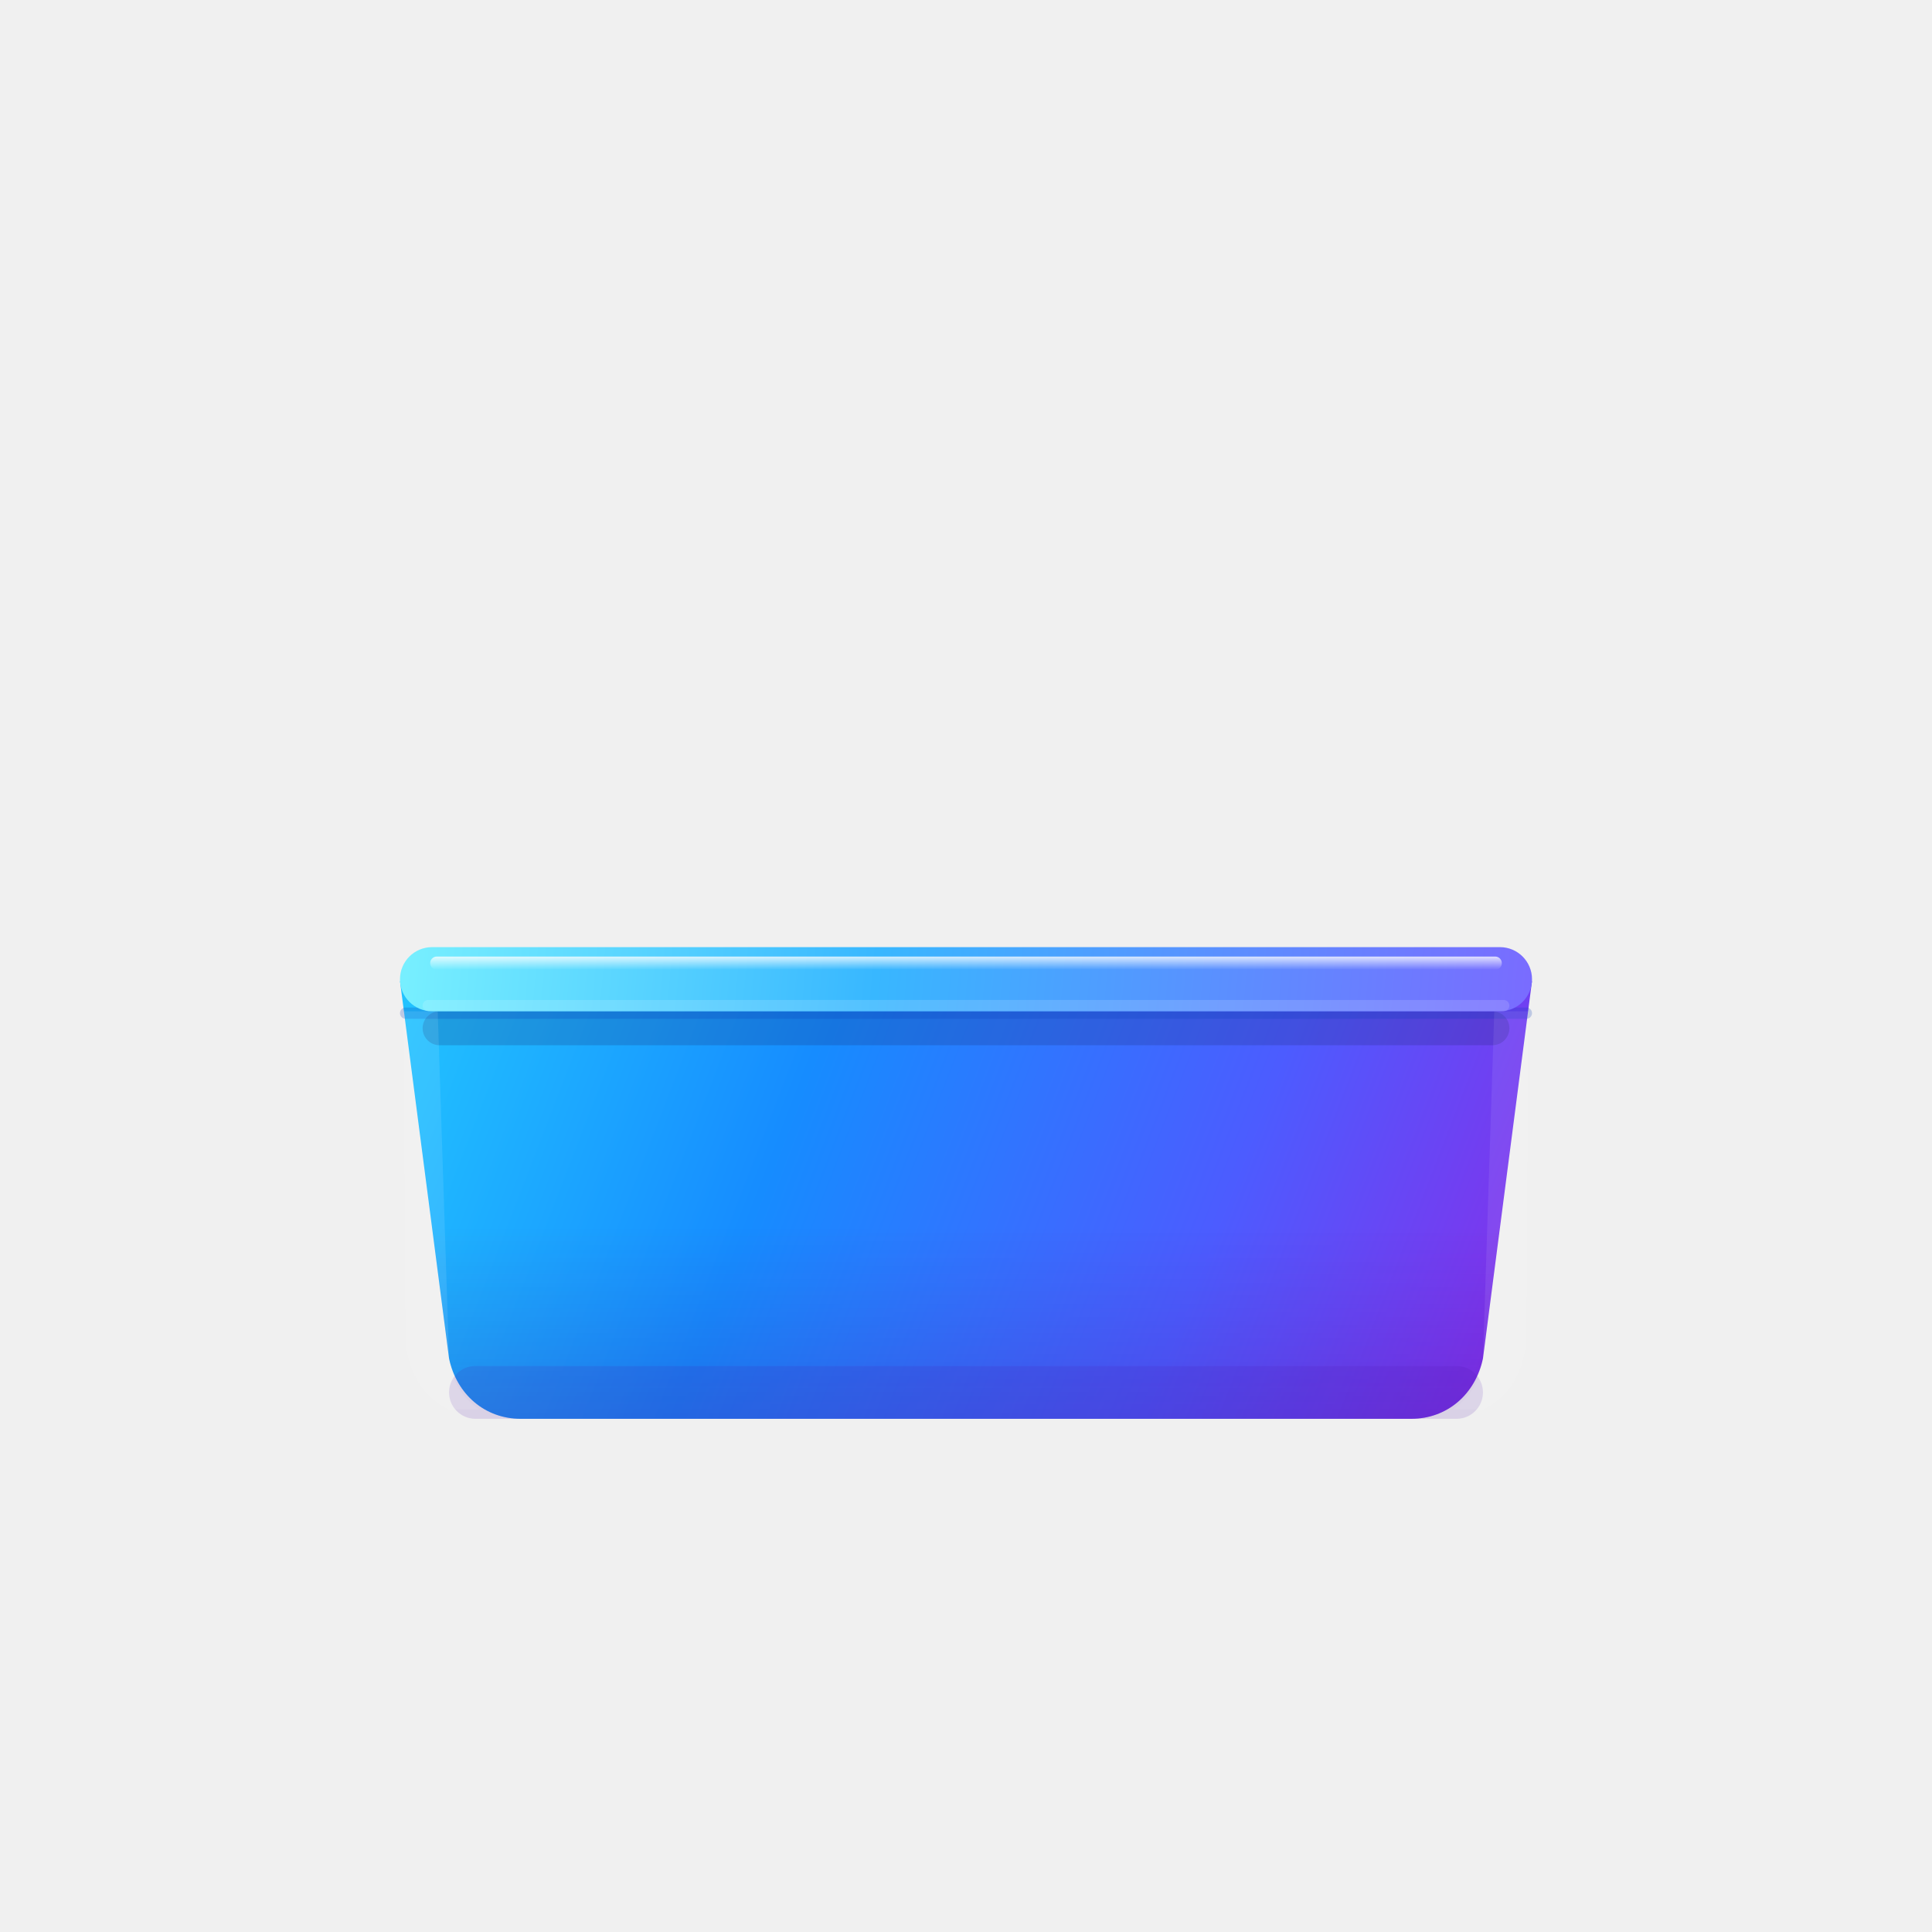
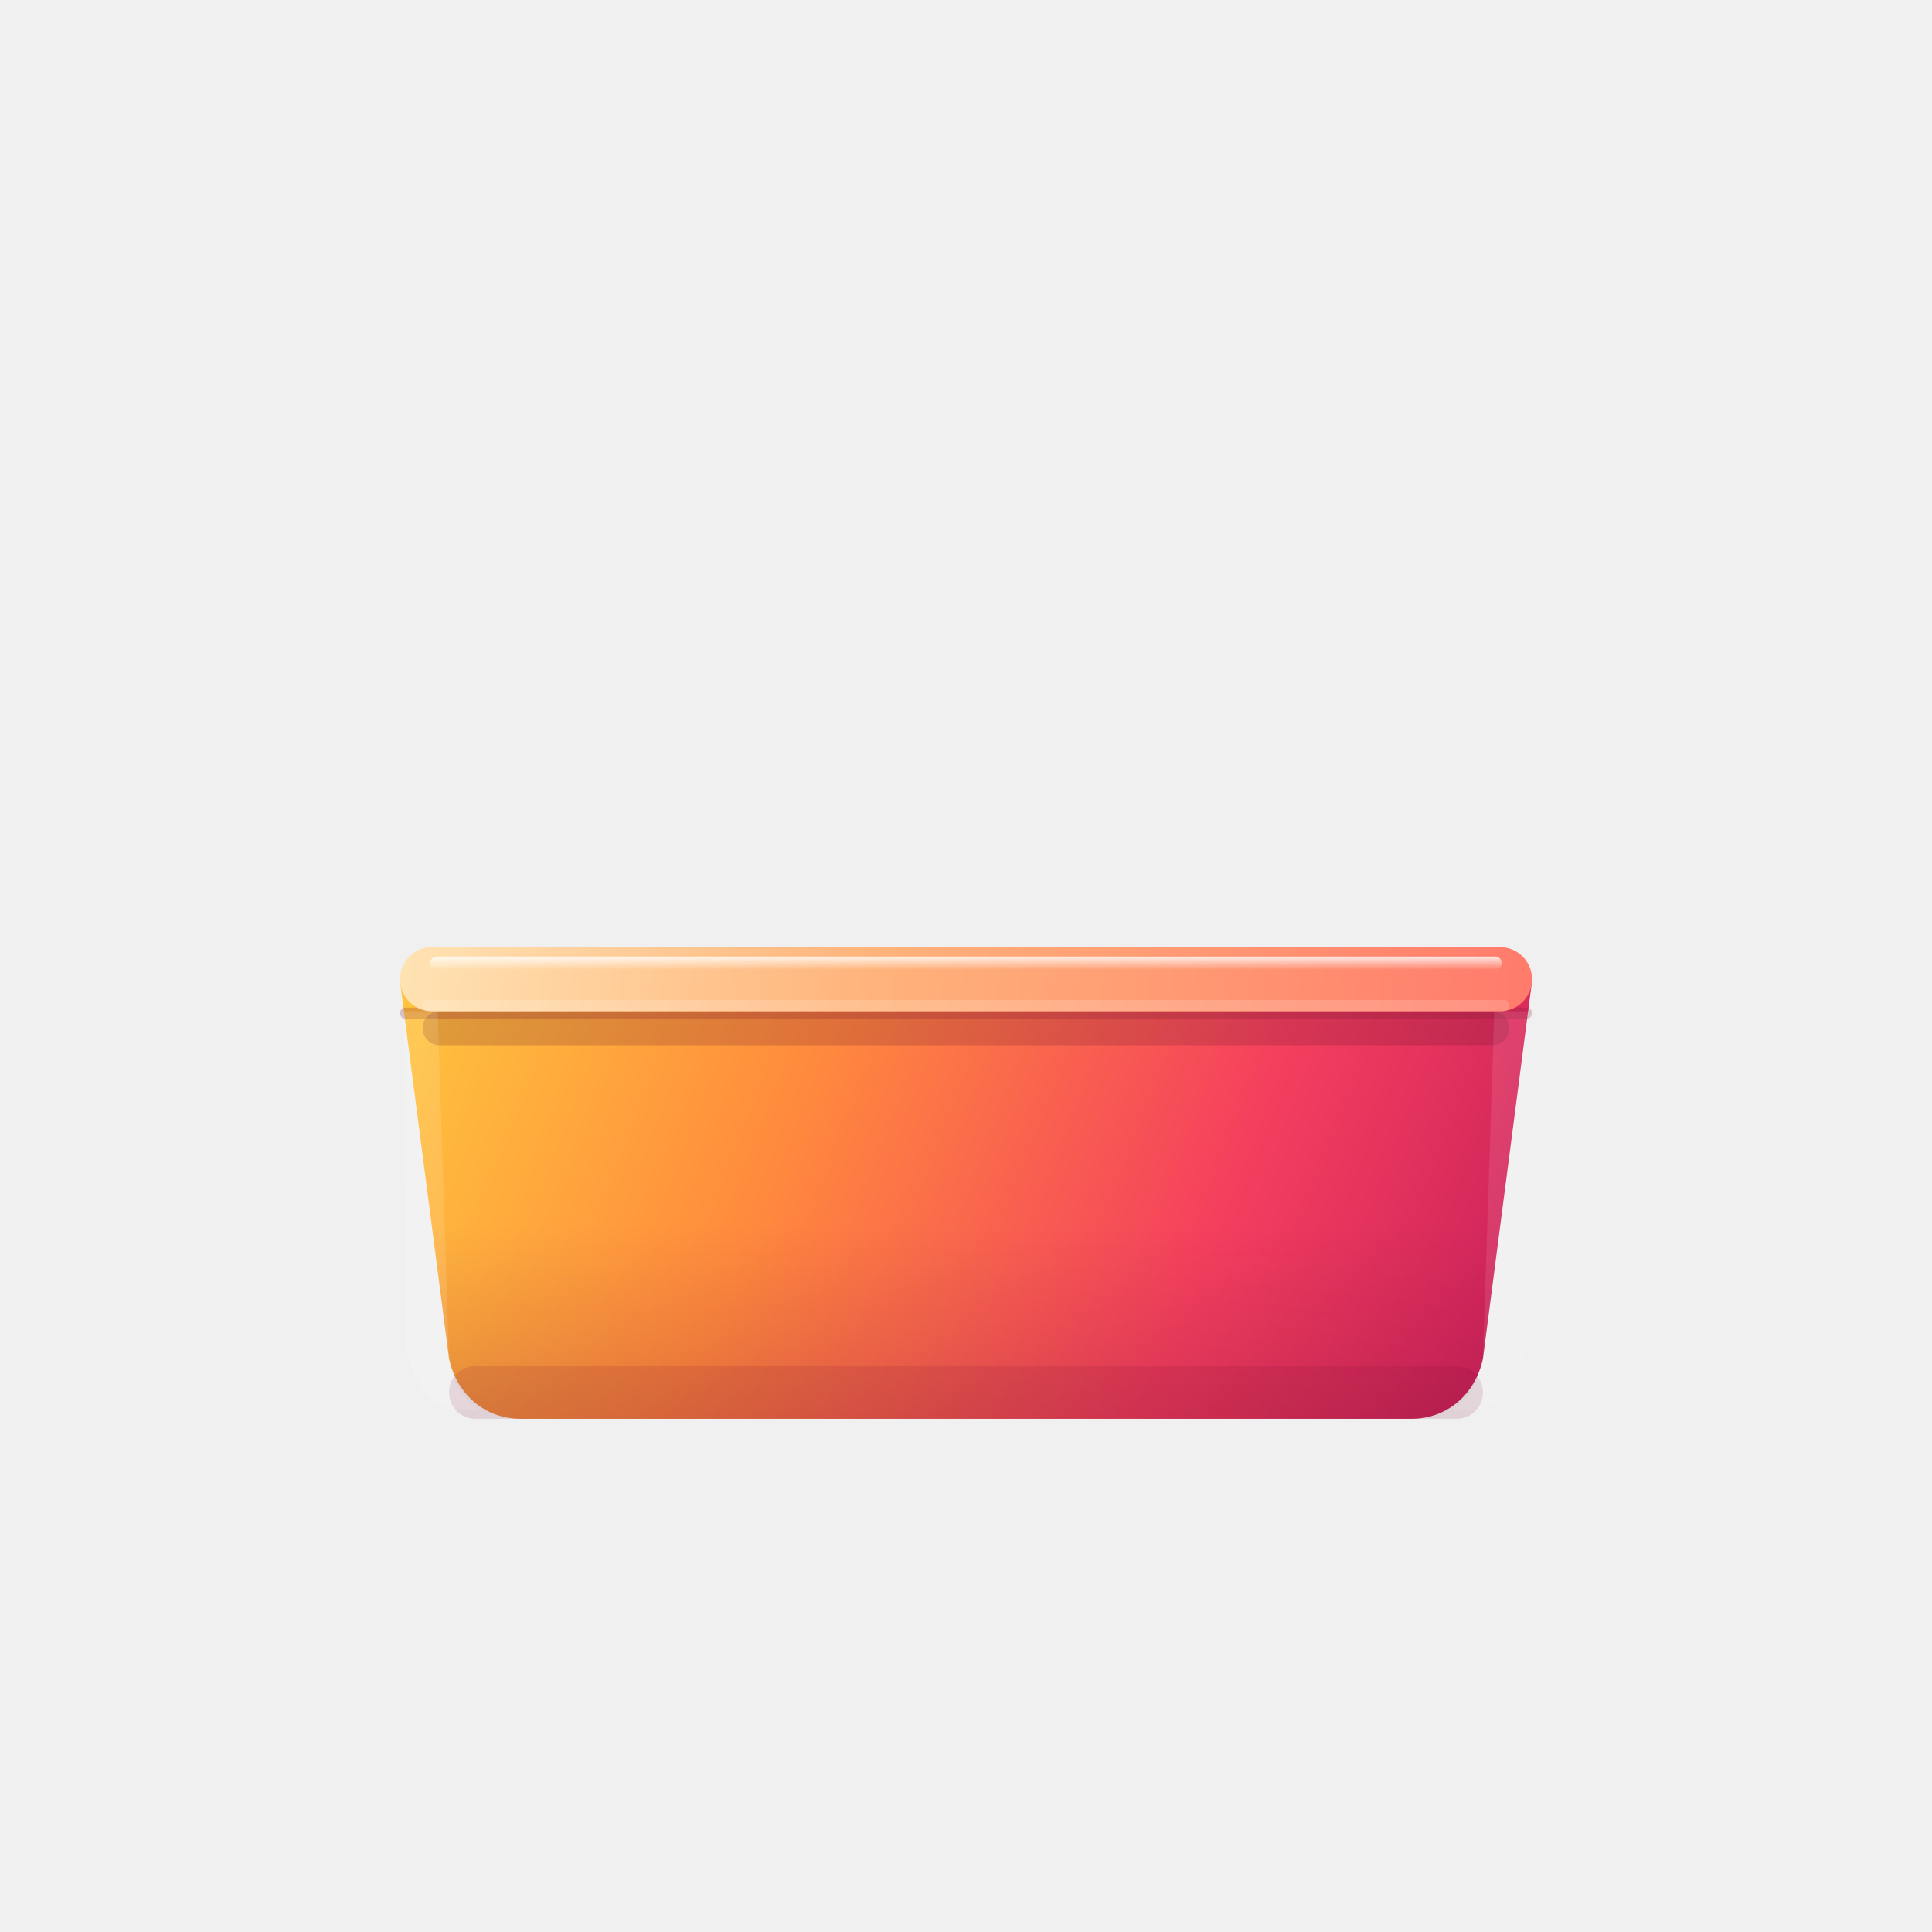
<svg xmlns="http://www.w3.org/2000/svg" width="1024" height="1024" viewBox="0 0 1024 1024">
  <defs>
    <linearGradient id="body" x1="212" y1="520" x2="812" y2="752" gradientUnits="userSpaceOnUse">
-       <stop offset="0" stop-color="#22C4FF" />
-       <stop offset="0.34" stop-color="#168CFF" />
-       <stop offset="0.7" stop-color="#4C5CFF" />
-       <stop offset="1" stop-color="#8A2BE8" />
+       <stop offset="0" stop-color="#FFC53D" />
+       <stop offset="0.34" stop-color="#FF8A3D" />
+       <stop offset="0.7" stop-color="#F43F5E" />
+       <stop offset="1" stop-color="#C81E5B" />
    </linearGradient>
    <linearGradient id="lip" x1="212" y1="498" x2="812" y2="552" gradientUnits="userSpaceOnUse">
-       <stop offset="0" stop-color="#78F0FF" />
-       <stop offset="0.42" stop-color="#38B7FF" />
-       <stop offset="1" stop-color="#7A6BFF" />
+       <stop offset="0" stop-color="#FFE3B3" />
+       <stop offset="0.42" stop-color="#FFB37A" />
+       <stop offset="1" stop-color="#FF7A6B" />
    </linearGradient>
    <linearGradient id="lipHighlight" x1="0" y1="0" x2="0" y2="1">
-       <stop offset="0" stop-color="#FFFFFF" stop-opacity="0.78" />
+       <stop offset="0" stop-color="#FFFFFF" stop-opacity="0.82" />
      <stop offset="1" stop-color="#FFFFFF" stop-opacity="0" />
    </linearGradient>
    <linearGradient id="bottomShade" x1="0" y1="650" x2="0" y2="752" gradientUnits="userSpaceOnUse">
-       <stop offset="0" stop-color="#3A0A8F" stop-opacity="0" />
-       <stop offset="1" stop-color="#3A0A8F" stop-opacity="0.18" />
+       <stop offset="0" stop-color="#7A1030" stop-opacity="0" />
+       <stop offset="1" stop-color="#7A1030" stop-opacity="0.20" />
    </linearGradient>
    <clipPath id="bodyClip">
      <path d="M212 520H812L786 720C782 739 767 752 748 752H276C257 752 242 739 238 720Z" />
    </clipPath>
  </defs>
  <g clip-path="url(#bodyClip)">
    <path fill="url(#body)" d="M212 520H812L786 720C782 739 767 752 748 752H276C257 752 242 739 238 720Z" />
    <rect x="212" y="650" width="600" height="102" fill="url(#bottomShade)" />
  </g>
-   <rect x="224" y="536" width="576" height="18" rx="9" fill="#161C62" opacity="0.20" />
-   <rect x="212" y="534" width="600" height="6" rx="3" fill="#0B3CB8" opacity="0.22" />
-   <rect x="238" y="724" width="548" height="28" rx="14" fill="#4B0FA8" opacity="0.14" />
-   <path fill="#FFFFFF" opacity="0.10" d="M214 536H232L238 720C239 731 245 741 254 747H238C225 741 217 729 215 711Z" />
-   <path fill="#FFFFFF" opacity="0.08" d="M810 536H792L786 720C785 731 779 741 770 747H786C799 741 807 729 809 711Z" />
+   <rect x="224" y="536" width="576" height="18" rx="9" fill="#5E0F2A" opacity="0.20" />
+   <rect x="212" y="534" width="600" height="6" rx="3" fill="#7A1030" opacity="0.22" />
+   <rect x="238" y="724" width="548" height="28" rx="14" fill="#7A1030" opacity="0.14" />
+   <path fill="#FFFFFF" opacity="0.12" d="M214 536H232L238 720C239 731 245 741 254 747H238C225 741 217 729 215 711Z" />
+   <path fill="#FFFFFF" opacity="0.10" d="M810 536H792L786 720C785 731 779 741 770 747H786C799 741 807 729 809 711Z" />
  <rect x="212" y="502" width="600" height="34" rx="17" fill="url(#lip)" />
  <rect x="228" y="507" width="568" height="7" rx="3.5" fill="url(#lipHighlight)" />
-   <rect x="224" y="530" width="576" height="6" rx="3" fill="#FFFFFF" opacity="0.14" />
+   <rect x="224" y="530" width="576" height="6" rx="3" fill="#FFFFFF" opacity="0.16" />
</svg>
